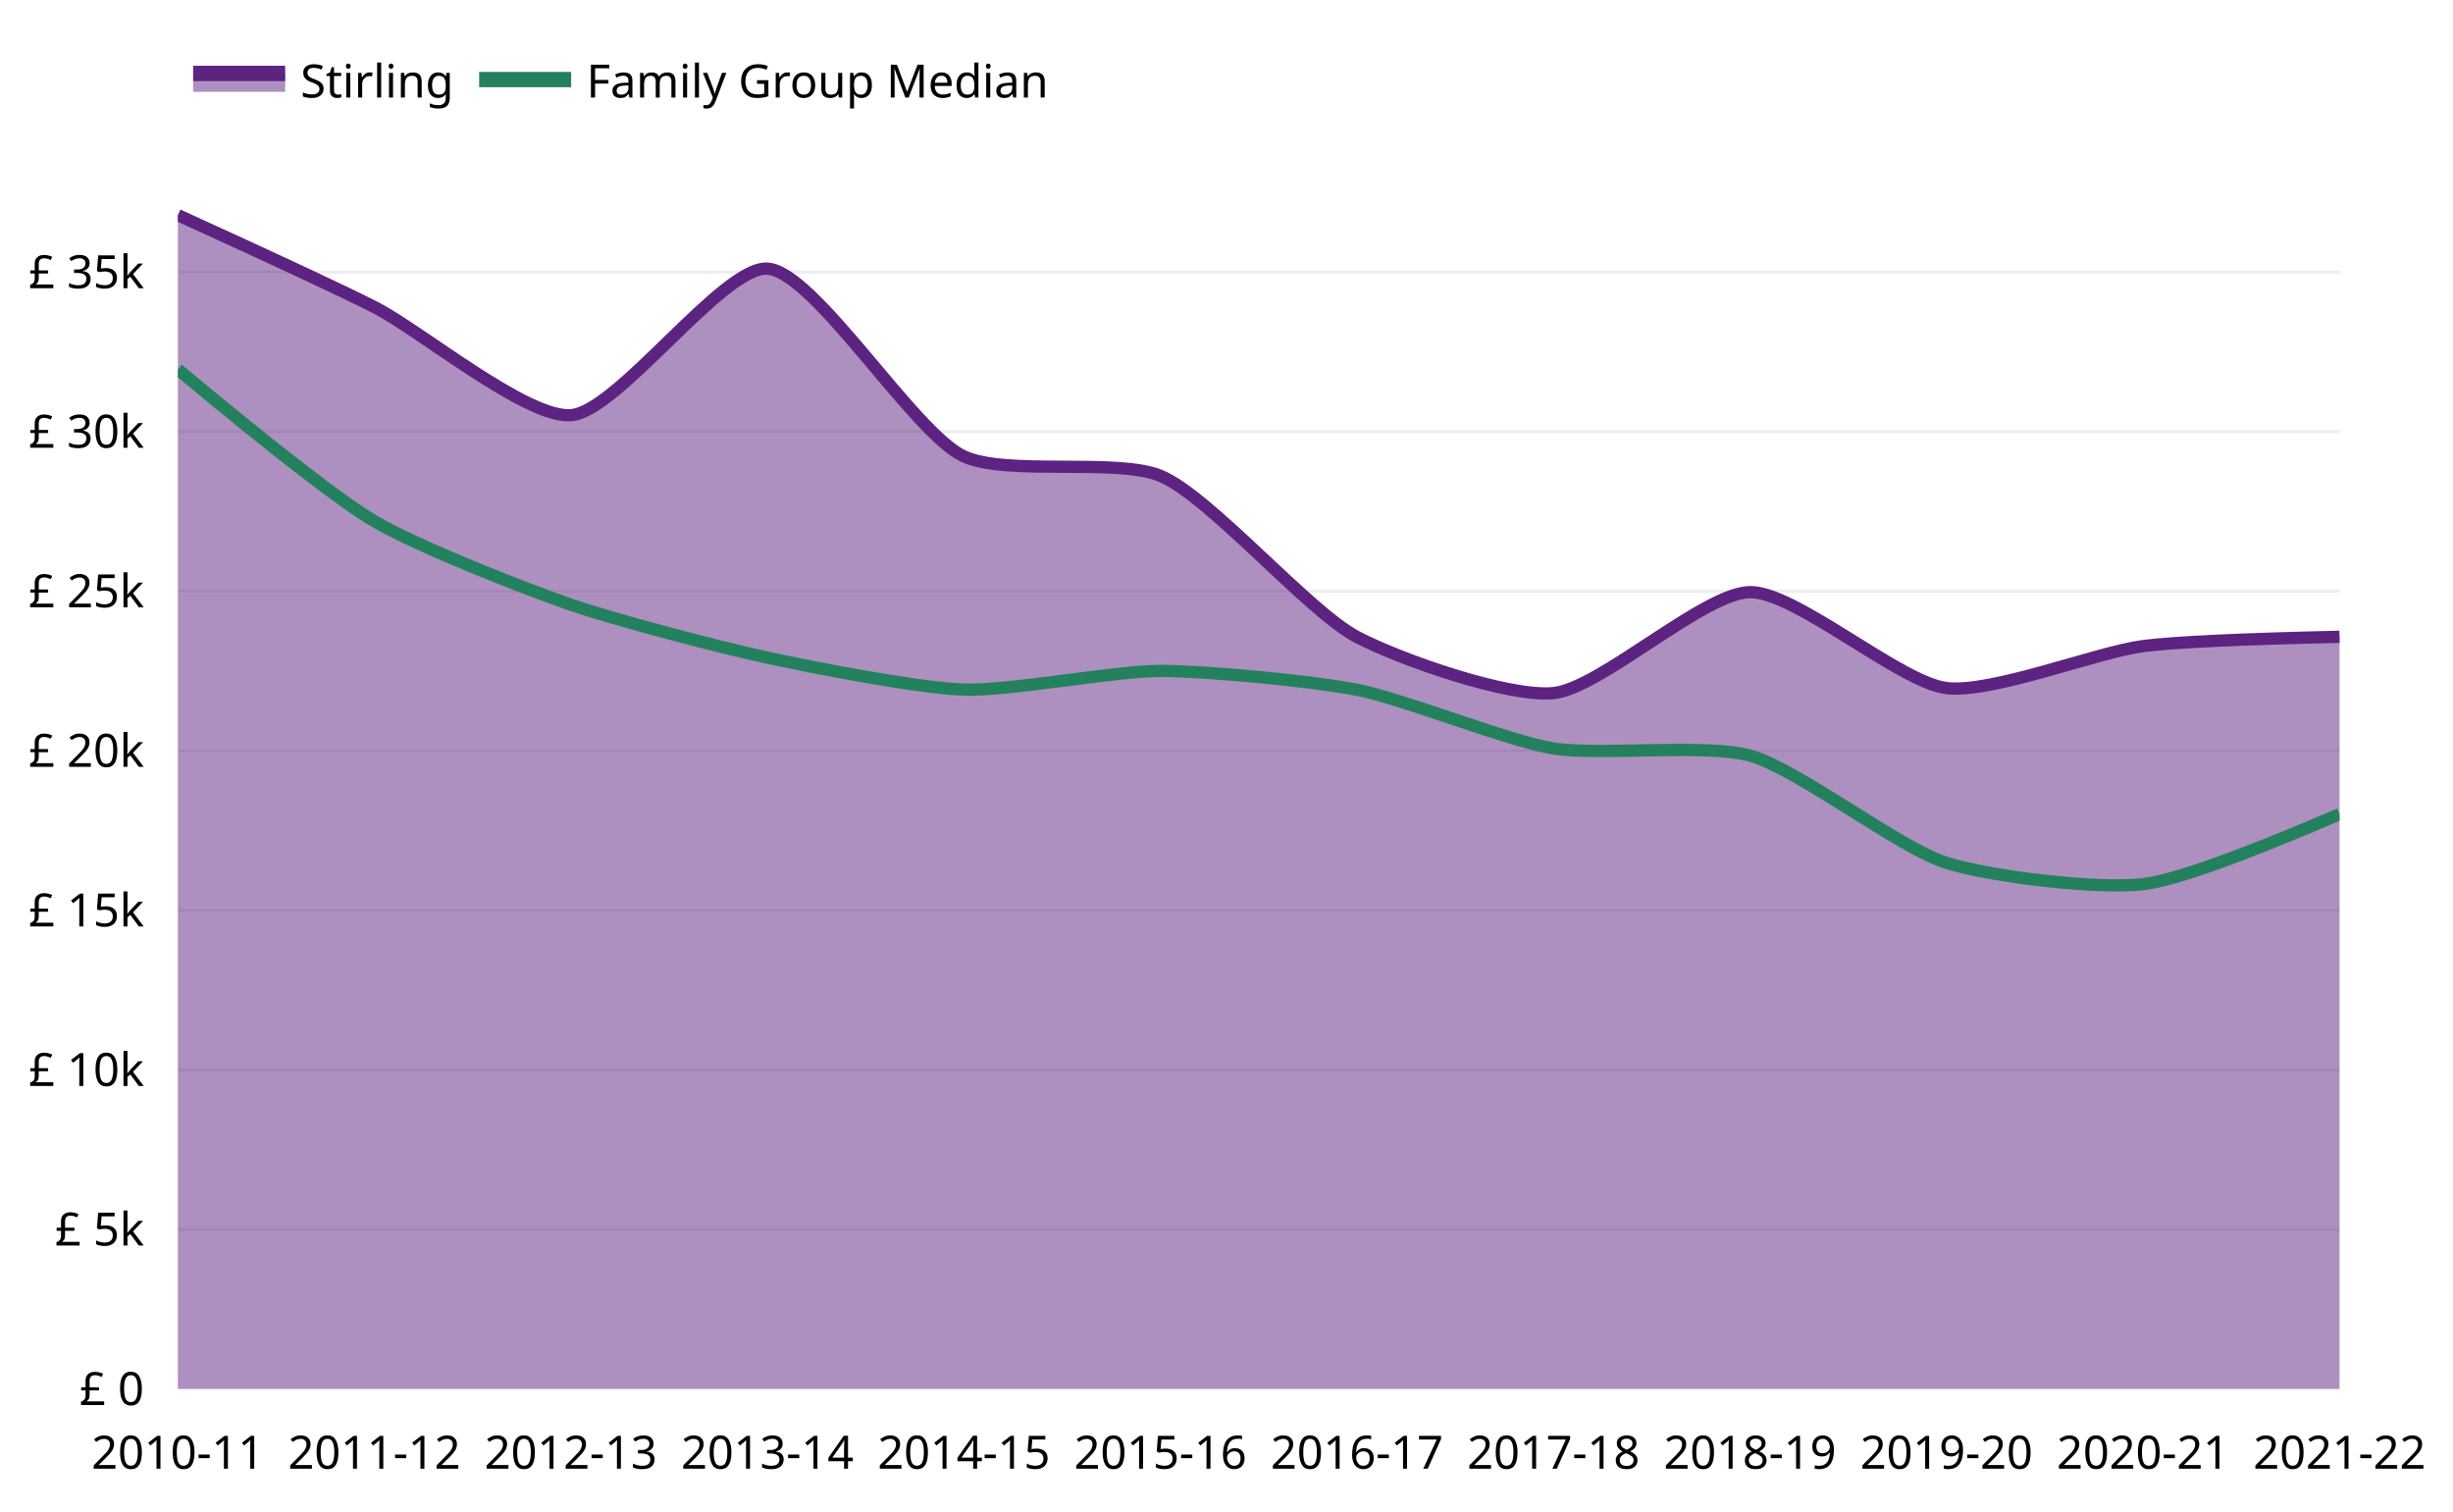
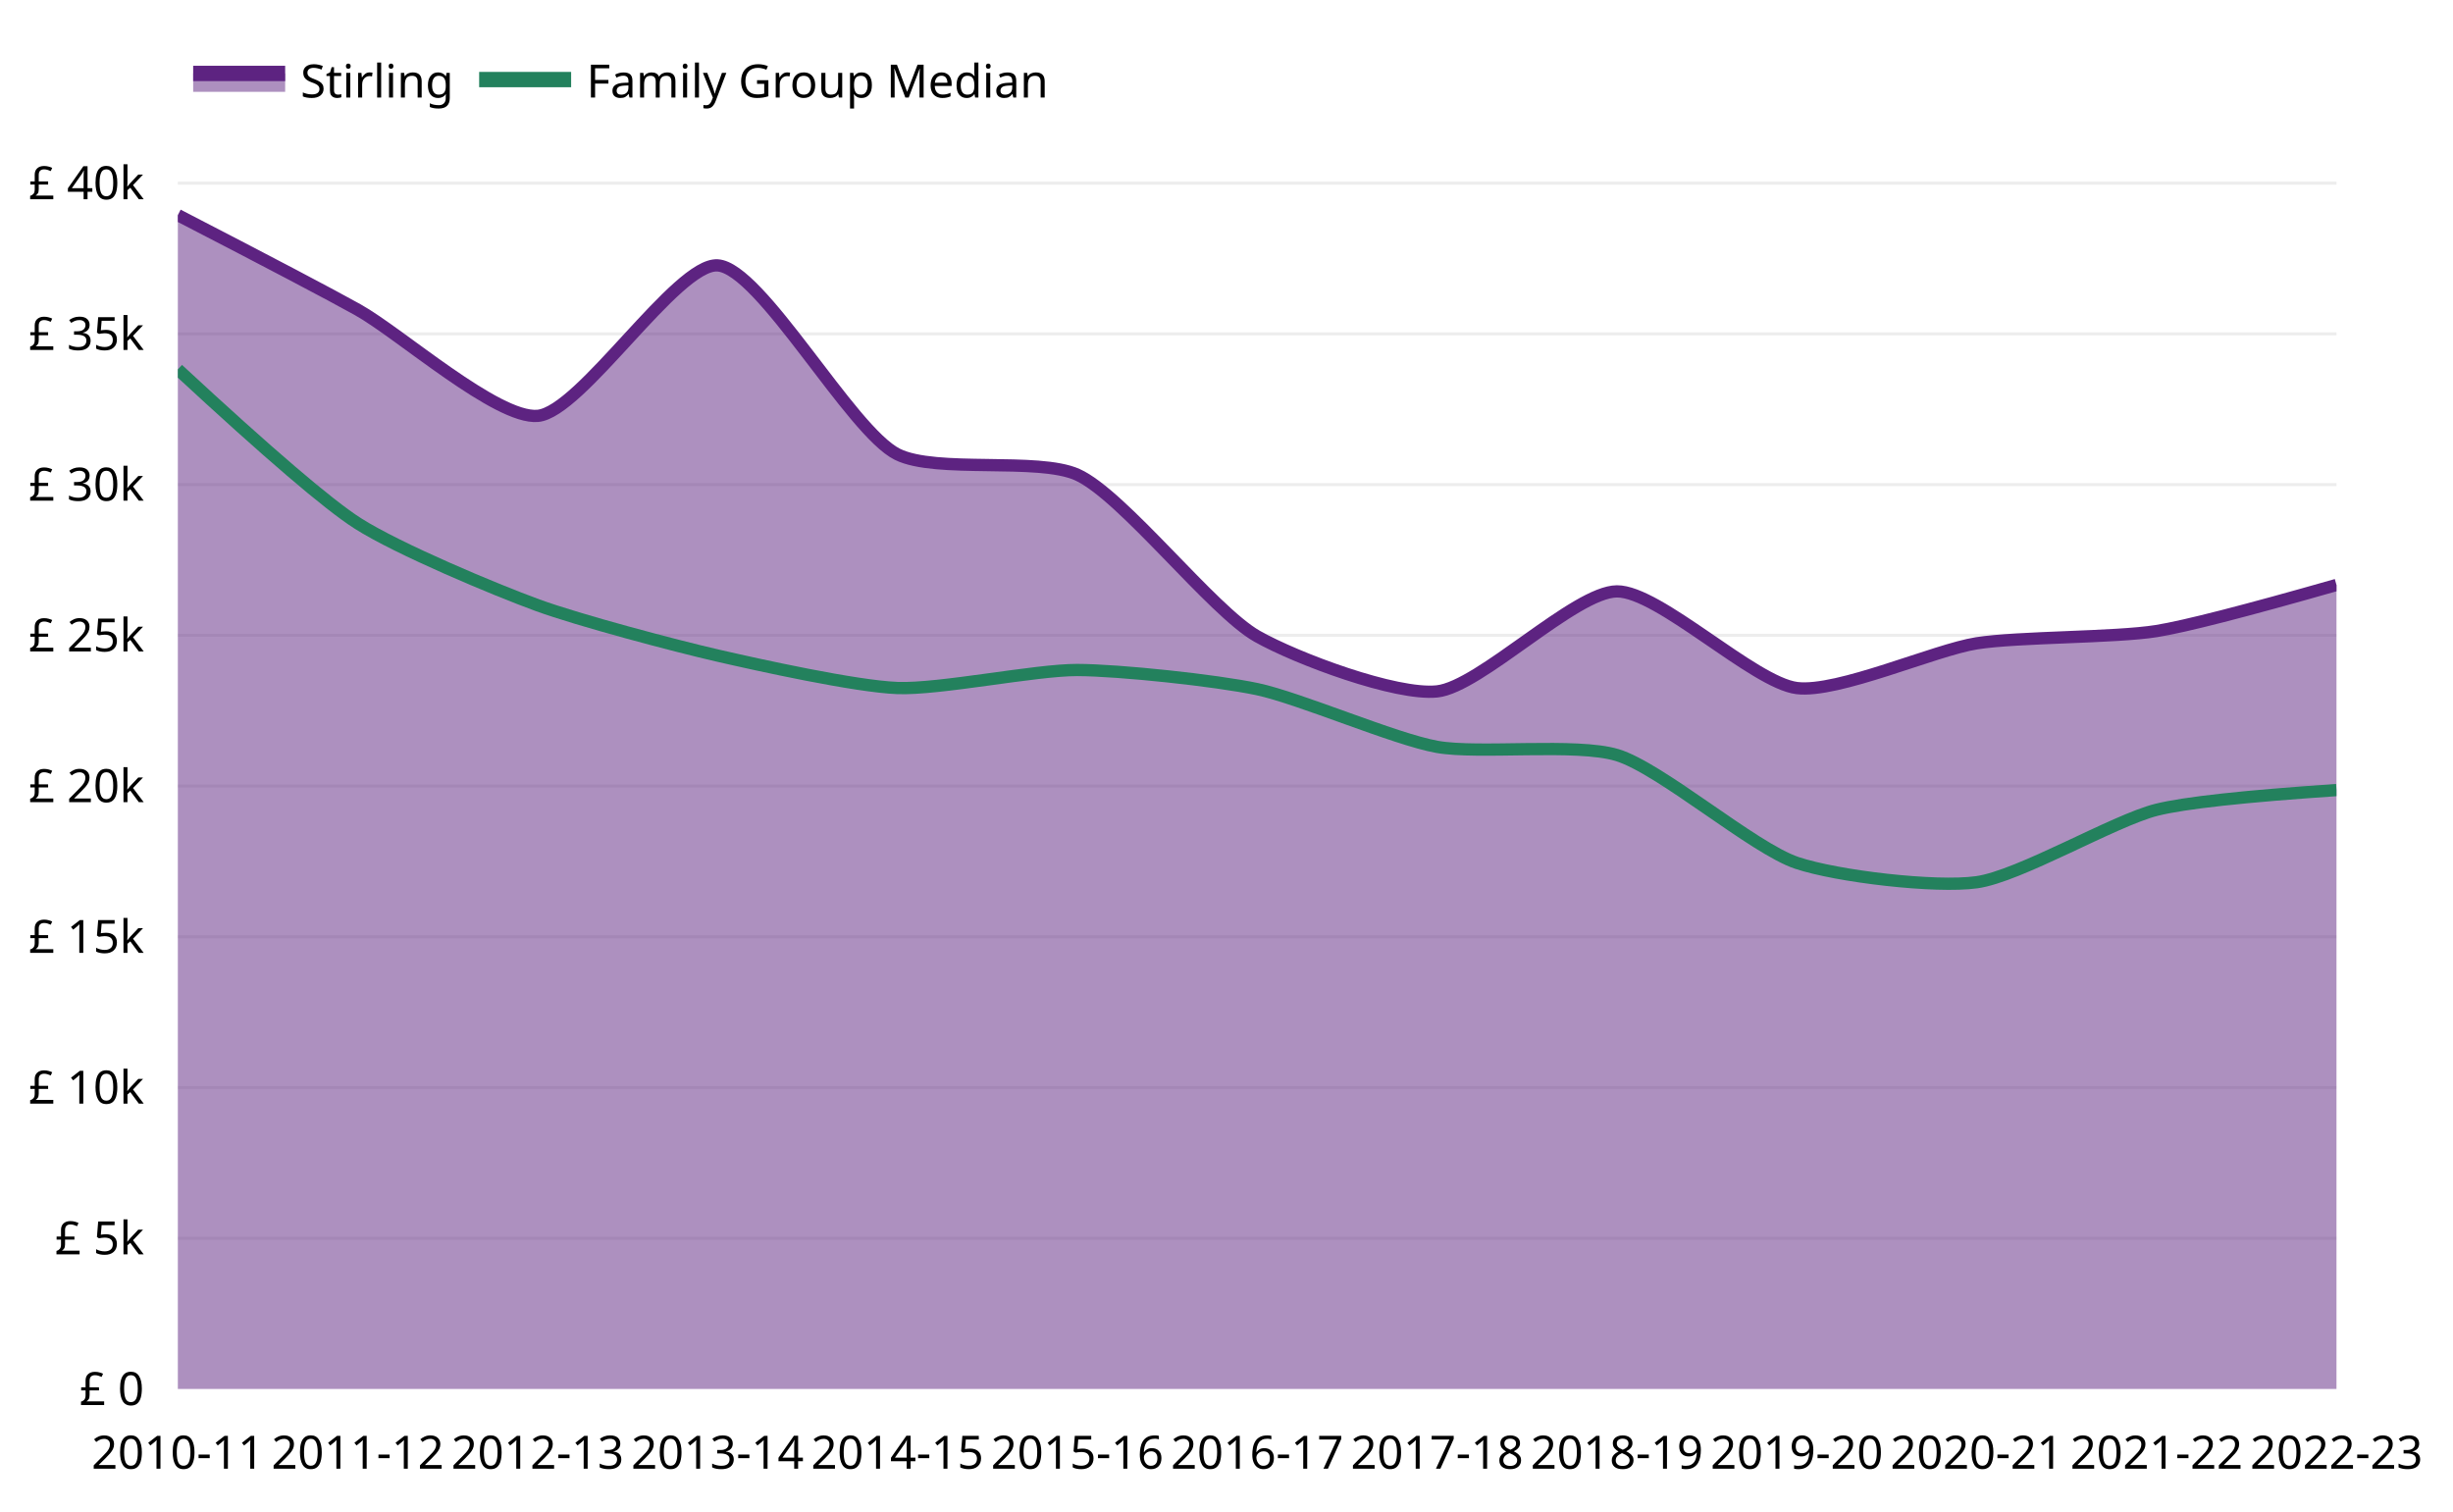
<svg xmlns="http://www.w3.org/2000/svg" class="main-svg" width="800" height="493" style="" viewBox="0 0 800 493">
  <rect x="0" y="0" width="800" height="493" style="fill: rgb(255, 255, 255); fill-opacity: 1;" />
-   <defs id="defs-31321c">
+   <defs id="defs-678fa1">
    <g class="clips">
-       <clipPath id="clip31321cxyplot" class="plotclip">
-         <rect width="705" height="403" />
-       </clipPath>
-       <clipPath class="axesclip" id="clip31321cx">
-         <rect x="58" y="0" width="705" height="493" />
-       </clipPath>
-       <clipPath class="axesclip" id="clip31321cy">
+       <clipPath id="clip678fa1xyplot" class="plotclip">
+         <rect width="704" height="403" />
+       </clipPath>
+       <clipPath class="axesclip" id="clip678fa1x">
+         <rect x="58" y="0" width="704" height="493" />
+       </clipPath>
+       <clipPath class="axesclip" id="clip678fa1y">
        <rect x="0" y="50" width="800" height="403" />
      </clipPath>
-       <clipPath class="axesclip" id="clip31321cxy">
-         <rect x="58" y="50" width="705" height="403" />
+       <clipPath class="axesclip" id="clip678fa1xy">
+         <rect x="58" y="50" width="704" height="403" />
      </clipPath>
    </g>
    <g class="gradients" />
    <g class="patterns" />
  </defs>
  <g class="bglayer">
-     <rect class="bg" x="48" y="40" width="725" height="423" style="fill: rgb(0, 0, 0); fill-opacity: 0; stroke-width: 0;" />
+     <rect class="bg" x="48" y="40" width="724" height="423" style="fill: rgb(0, 0, 0); fill-opacity: 0; stroke-width: 0;" />
  </g>
  <g class="layer-below">
    <g class="imagelayer" />
    <g class="shapelayer" />
  </g>
  <g class="cartesianlayer">
    <g class="subplot xy">
      <g class="layer-subplot">
        <g class="shapelayer" />
        <g class="imagelayer" />
      </g>
+       <g class="minor-gridlayer">
+         <g class="x" />
+         <g class="y" />
+       </g>
      <g class="gridlayer">
        <g class="x">
-           <path class="xgrid crisp" transform="translate(122.09,0)" d="M0,50v403" style="stroke: rgb(255, 255, 255); stroke-opacity: 1; stroke-width: 1px;" />
-           <path class="xgrid crisp" transform="translate(186.18,0)" d="M0,50v403" style="stroke: rgb(255, 255, 255); stroke-opacity: 1; stroke-width: 1px;" />
-           <path class="xgrid crisp" transform="translate(250.27,0)" d="M0,50v403" style="stroke: rgb(255, 255, 255); stroke-opacity: 1; stroke-width: 1px;" />
-           <path class="xgrid crisp" transform="translate(314.36,0)" d="M0,50v403" style="stroke: rgb(255, 255, 255); stroke-opacity: 1; stroke-width: 1px;" />
-           <path class="xgrid crisp" transform="translate(378.45,0)" d="M0,50v403" style="stroke: rgb(255, 255, 255); stroke-opacity: 1; stroke-width: 1px;" />
-           <path class="xgrid crisp" transform="translate(442.55,0)" d="M0,50v403" style="stroke: rgb(255, 255, 255); stroke-opacity: 1; stroke-width: 1px;" />
-           <path class="xgrid crisp" transform="translate(506.64,0)" d="M0,50v403" style="stroke: rgb(255, 255, 255); stroke-opacity: 1; stroke-width: 1px;" />
-           <path class="xgrid crisp" transform="translate(570.73,0)" d="M0,50v403" style="stroke: rgb(255, 255, 255); stroke-opacity: 1; stroke-width: 1px;" />
-           <path class="xgrid crisp" transform="translate(634.82,0)" d="M0,50v403" style="stroke: rgb(255, 255, 255); stroke-opacity: 1; stroke-width: 1px;" />
-           <path class="xgrid crisp" transform="translate(698.91,0)" d="M0,50v403" style="stroke: rgb(255, 255, 255); stroke-opacity: 1; stroke-width: 1px;" />
+           <path class="xgrid crisp" transform="translate(116.67,0)" d="M0,50v403" style="stroke: rgb(255, 255, 255); stroke-opacity: 1; stroke-width: 1px;" />
+           <path class="xgrid crisp" transform="translate(175.33,0)" d="M0,50v403" style="stroke: rgb(255, 255, 255); stroke-opacity: 1; stroke-width: 1px;" />
+           <path class="xgrid crisp" transform="translate(234,0)" d="M0,50v403" style="stroke: rgb(255, 255, 255); stroke-opacity: 1; stroke-width: 1px;" />
+           <path class="xgrid crisp" transform="translate(292.67,0)" d="M0,50v403" style="stroke: rgb(255, 255, 255); stroke-opacity: 1; stroke-width: 1px;" />
+           <path class="xgrid crisp" transform="translate(351.33,0)" d="M0,50v403" style="stroke: rgb(255, 255, 255); stroke-opacity: 1; stroke-width: 1px;" />
+           <path class="xgrid crisp" transform="translate(410,0)" d="M0,50v403" style="stroke: rgb(255, 255, 255); stroke-opacity: 1; stroke-width: 1px;" />
+           <path class="xgrid crisp" transform="translate(468.67,0)" d="M0,50v403" style="stroke: rgb(255, 255, 255); stroke-opacity: 1; stroke-width: 1px;" />
+           <path class="xgrid crisp" transform="translate(527.33,0)" d="M0,50v403" style="stroke: rgb(255, 255, 255); stroke-opacity: 1; stroke-width: 1px;" />
+           <path class="xgrid crisp" transform="translate(586,0)" d="M0,50v403" style="stroke: rgb(255, 255, 255); stroke-opacity: 1; stroke-width: 1px;" />
+           <path class="xgrid crisp" transform="translate(644.67,0)" d="M0,50v403" style="stroke: rgb(255, 255, 255); stroke-opacity: 1; stroke-width: 1px;" />
+           <path class="xgrid crisp" transform="translate(703.33,0)" d="M0,50v403" style="stroke: rgb(255, 255, 255); stroke-opacity: 1; stroke-width: 1px;" />
        </g>
        <g class="y">
-           <path class="ygrid crisp" transform="translate(0,400.96)" d="M58,0h705" style="stroke: rgb(237, 237, 237); stroke-opacity: 1; stroke-width: 1px;" />
-           <path class="ygrid crisp" transform="translate(0,348.92)" d="M58,0h705" style="stroke: rgb(237, 237, 237); stroke-opacity: 1; stroke-width: 1px;" />
-           <path class="ygrid crisp" transform="translate(0,296.89)" d="M58,0h705" style="stroke: rgb(237, 237, 237); stroke-opacity: 1; stroke-width: 1px;" />
-           <path class="ygrid crisp" transform="translate(0,244.85)" d="M58,0h705" style="stroke: rgb(237, 237, 237); stroke-opacity: 1; stroke-width: 1px;" />
-           <path class="ygrid crisp" transform="translate(0,192.81)" d="M58,0h705" style="stroke: rgb(237, 237, 237); stroke-opacity: 1; stroke-width: 1px;" />
-           <path class="ygrid crisp" transform="translate(0,140.77)" d="M58,0h705" style="stroke: rgb(237, 237, 237); stroke-opacity: 1; stroke-width: 1px;" />
-           <path class="ygrid crisp" transform="translate(0,88.74)" d="M58,0h705" style="stroke: rgb(237, 237, 237); stroke-opacity: 1; stroke-width: 1px;" />
+           <path class="ygrid crisp" transform="translate(0,403.84)" d="M58,0h704" style="stroke: rgb(237, 237, 237); stroke-opacity: 1; stroke-width: 1px;" />
+           <path class="ygrid crisp" transform="translate(0,354.68)" d="M58,0h704" style="stroke: rgb(237, 237, 237); stroke-opacity: 1; stroke-width: 1px;" />
+           <path class="ygrid crisp" transform="translate(0,305.52)" d="M58,0h704" style="stroke: rgb(237, 237, 237); stroke-opacity: 1; stroke-width: 1px;" />
+           <path class="ygrid crisp" transform="translate(0,256.36)" d="M58,0h704" style="stroke: rgb(237, 237, 237); stroke-opacity: 1; stroke-width: 1px;" />
+           <path class="ygrid crisp" transform="translate(0,207.2)" d="M58,0h704" style="stroke: rgb(237, 237, 237); stroke-opacity: 1; stroke-width: 1px;" />
+           <path class="ygrid crisp" transform="translate(0,158.04)" d="M58,0h704" style="stroke: rgb(237, 237, 237); stroke-opacity: 1; stroke-width: 1px;" />
+           <path class="ygrid crisp" transform="translate(0,108.89)" d="M58,0h704" style="stroke: rgb(237, 237, 237); stroke-opacity: 1; stroke-width: 1px;" />
+           <path class="ygrid crisp" transform="translate(0,59.73)" d="M58,0h704" style="stroke: rgb(237, 237, 237); stroke-opacity: 1; stroke-width: 1px;" />
        </g>
      </g>
      <g class="zerolinelayer">
-         <path class="yzl zl crisp" transform="translate(0,453)" d="M58,0h705" style="stroke: rgb(255, 255, 255); stroke-opacity: 1; stroke-width: 2px;" />
+         <path class="yzl zl crisp" transform="translate(0,453)" d="M58,0h704" style="stroke: rgb(255, 255, 255); stroke-opacity: 1; stroke-width: 2px;" />
      </g>
      <path class="xlines-below" />
      <path class="ylines-below" />
      <g class="overlines-below" />
      <g class="xaxislayer-below" />
      <g class="yaxislayer-below" />
      <g class="overaxes-below" />
-       <g class="plot" transform="translate(58,50)" clip-path="url(#clip31321cxyplot)">
+       <g class="plot" transform="translate(58,50)" clip-path="url(#clip678fa1xyplot)">
        <g class="scatterlayer mlayer">
-           <g class="trace scatter trace658feb" style="stroke-miterlimit: 2;">
+           <g class="trace scatter trace8c5e5b" style="stroke-miterlimit: 2;">
            <g class="fills">
              <g>
-                 <path class="js-fill" d="M705,403L0,403L0,20.15Q49.26,42.59 64.09,50.13C79.17,57.8 113.54,86.42 128.18,85.41C143.48,84.36 177.68,36.72 192.27,37.61C207.63,38.55 240.01,91.34 256.36,98.85C270.3,105.25 306.33,99.33 320.45,105.18C336.47,111.82 368.69,149.43 384.55,157.74C398.77,165.19 433.97,177.49 448.64,176.04C463.9,174.54 497.74,143.26 512.73,143.11C527.65,142.96 561.54,172.54 576.82,174.41C591.47,176.21 625.88,162.67 640.91,160.72Q655.79,158.79 705,157.68" style="fill: rgb(93, 35, 129); fill-opacity: 0.5; stroke-width: 0;" />
+                 <path class="js-fill" d="M704,403L0,403L0,20.15Q45.07,43.43 58.67,51.01C72.45,58.7 104.02,86.72 117.33,85.63C131.44,84.47 162.66,35.79 176,36.55C190.07,37.35 219.48,90.61 234.67,98.16C247.32,104.45 280.5,99.03 293.33,104.8C308.16,111.47 337.34,149.23 352,157.52C364.93,164.83 397.27,176.9 410.67,175.49C424.68,174.01 455.62,142.97 469.33,142.87C482.99,142.77 513.96,172.64 528,174.4C541.37,176.08 572.88,161.97 586.67,159.8C600.26,157.66 631.74,157.99 645.33,155.81Q659.12,153.59 704,140.77" style="fill: rgb(93, 35, 129); fill-opacity: 0.5; stroke-width: 0;" />
              </g>
            </g>
            <g class="errorbars" />
            <g class="lines">
-               <path class="js-line" d="M0,20.15Q49.26,42.59 64.09,50.13C79.17,57.8 113.54,86.42 128.18,85.41C143.48,84.36 177.68,36.72 192.27,37.61C207.63,38.55 240.01,91.34 256.36,98.85C270.3,105.25 306.33,99.33 320.45,105.18C336.47,111.82 368.69,149.43 384.55,157.74C398.77,165.19 433.97,177.49 448.64,176.04C463.9,174.54 497.74,143.26 512.73,143.11C527.65,142.96 561.54,172.54 576.82,174.41C591.47,176.21 625.88,162.67 640.91,160.72Q655.79,158.79 705,157.68" style="vector-effect: non-scaling-stroke; fill: none; stroke: rgb(93, 35, 129); stroke-opacity: 1; stroke-width: 4px; opacity: 1;" />
+               <path class="js-line" d="M0,20.15Q45.07,43.43 58.67,51.01C72.45,58.7 104.02,86.72 117.33,85.63C131.44,84.47 162.66,35.79 176,36.55C190.07,37.35 219.48,90.61 234.67,98.16C247.32,104.45 280.5,99.03 293.33,104.8C308.16,111.47 337.34,149.23 352,157.52C364.93,164.83 397.27,176.9 410.67,175.49C424.68,174.01 455.62,142.97 469.33,142.87C482.99,142.77 513.96,172.64 528,174.4C541.37,176.08 572.88,161.97 586.67,159.8C600.26,157.66 631.74,157.99 645.33,155.81Q659.12,153.59 704,140.77" style="vector-effect: none; fill: none; stroke: rgb(93, 35, 129); stroke-opacity: 1; stroke-width: 4px; opacity: 1;" />
            </g>
            <g class="points" />
            <g class="text" />
          </g>
-           <g class="trace scatter tracef091e1" style="stroke-miterlimit: 2; opacity: 1;">
+           <g class="trace scatter traceea41ed" style="stroke-miterlimit: 2; opacity: 1;">
            <g class="fills" />
            <g class="errorbars" />
            <g class="lines">
-               <path class="js-line" d="M0,70.47Q48.53,110.88 64.09,119.99C78.52,128.44 113.04,141.98 128.18,147.21C142.96,152.31 177.23,161.25 192.27,164.49C207.14,167.7 241.37,174.41 256.36,174.91C271.28,175.4 305.5,168.8 320.45,168.81C335.41,168.82 369.73,172.07 384.55,174.96C399.65,177.91 433.53,191.6 448.64,194.09C463.44,196.53 498.23,192.45 512.73,196.43C528.2,200.68 561.37,226.58 576.82,231.42C591.34,235.97 626.15,240.1 640.91,238.36Q656.07,236.58 705,215.53" style="vector-effect: non-scaling-stroke; fill: none; stroke: rgb(35, 129, 93); stroke-opacity: 1; stroke-width: 4px; opacity: 1;" />
+               <path class="js-line" d="M0,70.47Q44.3,111.53 58.67,120.69C71.79,129.06 103.44,142.32 117.33,147.39C130.83,152.32 162.24,160.64 176,163.8C189.62,166.93 220.94,173.85 234.67,174.39C248.32,174.93 279.64,168.47 293.33,168.51C307.02,168.55 338.46,171.89 352,174.75C365.84,177.68 396.81,191.09 410.67,193.58C424.2,196.01 456.13,192.26 469.33,196.24C483.58,200.54 513.77,226.65 528,231.42C541.22,235.85 573.21,239.6 586.67,237.73C600.6,235.8 631.4,217.6 645.33,214.1Q658.79,210.72 704,207.67" style="vector-effect: none; fill: none; stroke: rgb(35, 129, 93); stroke-opacity: 1; stroke-width: 4px; opacity: 1;" />
            </g>
            <g class="points" />
            <g class="text" />
          </g>
        </g>
      </g>
      <g class="overplot" />
      <path class="xlines-above crisp" d="M0,0" style="fill: none;" />
      <path class="ylines-above crisp" d="M0,0" style="fill: none;" />
      <g class="overlines-above" />
      <g class="xaxislayer-above">
        <g class="xtick">
          <text text-anchor="middle" x="0" y="479" transform="translate(58,0)" style="font-family: 'Segoe UI Semibold'; font-size: 15px; fill: rgb(0, 0, 0); fill-opacity: 1; white-space: pre; opacity: 1;">2010-11</text>
        </g>
        <g class="xtick">
-           <text text-anchor="middle" x="0" y="479" transform="translate(122.09,0)" style="font-family: 'Segoe UI Semibold'; font-size: 15px; fill: rgb(0, 0, 0); fill-opacity: 1; white-space: pre; opacity: 1;">2011-12</text>
-         </g>
-         <g class="xtick">
-           <text text-anchor="middle" x="0" y="479" transform="translate(186.18,0)" style="font-family: 'Segoe UI Semibold'; font-size: 15px; fill: rgb(0, 0, 0); fill-opacity: 1; white-space: pre; opacity: 1;">2012-13</text>
-         </g>
-         <g class="xtick">
-           <text text-anchor="middle" x="0" y="479" transform="translate(250.27,0)" style="font-family: 'Segoe UI Semibold'; font-size: 15px; fill: rgb(0, 0, 0); fill-opacity: 1; white-space: pre; opacity: 1;">2013-14</text>
-         </g>
-         <g class="xtick">
-           <text text-anchor="middle" x="0" y="479" transform="translate(314.36,0)" style="font-family: 'Segoe UI Semibold'; font-size: 15px; fill: rgb(0, 0, 0); fill-opacity: 1; white-space: pre; opacity: 1;">2014-15</text>
-         </g>
-         <g class="xtick">
-           <text text-anchor="middle" x="0" y="479" transform="translate(378.45,0)" style="font-family: 'Segoe UI Semibold'; font-size: 15px; fill: rgb(0, 0, 0); fill-opacity: 1; white-space: pre; opacity: 1;">2015-16</text>
-         </g>
-         <g class="xtick">
-           <text text-anchor="middle" x="0" y="479" transform="translate(442.55,0)" style="font-family: 'Segoe UI Semibold'; font-size: 15px; fill: rgb(0, 0, 0); fill-opacity: 1; white-space: pre; opacity: 1;">2016-17</text>
-         </g>
-         <g class="xtick">
-           <text text-anchor="middle" x="0" y="479" transform="translate(506.64,0)" style="font-family: 'Segoe UI Semibold'; font-size: 15px; fill: rgb(0, 0, 0); fill-opacity: 1; white-space: pre; opacity: 1;">2017-18</text>
-         </g>
-         <g class="xtick">
-           <text text-anchor="middle" x="0" y="479" transform="translate(570.73,0)" style="font-family: 'Segoe UI Semibold'; font-size: 15px; fill: rgb(0, 0, 0); fill-opacity: 1; white-space: pre; opacity: 1;">2018-19</text>
-         </g>
-         <g class="xtick">
-           <text text-anchor="middle" x="0" y="479" transform="translate(634.82,0)" style="font-family: 'Segoe UI Semibold'; font-size: 15px; fill: rgb(0, 0, 0); fill-opacity: 1; white-space: pre; opacity: 1;">2019-20</text>
-         </g>
-         <g class="xtick">
-           <text text-anchor="middle" x="0" y="479" transform="translate(698.91,0)" style="font-family: 'Segoe UI Semibold'; font-size: 15px; fill: rgb(0, 0, 0); fill-opacity: 1; white-space: pre; opacity: 1;">2020-21</text>
-         </g>
-         <g class="xtick">
-           <text text-anchor="middle" x="0" y="479" transform="translate(763,0)" style="font-family: 'Segoe UI Semibold'; font-size: 15px; fill: rgb(0, 0, 0); fill-opacity: 1; white-space: pre; opacity: 1;">2021-22</text>
+           <text text-anchor="middle" x="0" y="479" transform="translate(116.67,0)" style="font-family: 'Segoe UI Semibold'; font-size: 15px; fill: rgb(0, 0, 0); fill-opacity: 1; white-space: pre; opacity: 1;">2011-12</text>
+         </g>
+         <g class="xtick">
+           <text text-anchor="middle" x="0" y="479" transform="translate(175.33,0)" style="font-family: 'Segoe UI Semibold'; font-size: 15px; fill: rgb(0, 0, 0); fill-opacity: 1; white-space: pre; opacity: 1;">2012-13</text>
+         </g>
+         <g class="xtick">
+           <text text-anchor="middle" x="0" y="479" transform="translate(234,0)" style="font-family: 'Segoe UI Semibold'; font-size: 15px; fill: rgb(0, 0, 0); fill-opacity: 1; white-space: pre; opacity: 1;">2013-14</text>
+         </g>
+         <g class="xtick">
+           <text text-anchor="middle" x="0" y="479" transform="translate(292.67,0)" style="font-family: 'Segoe UI Semibold'; font-size: 15px; fill: rgb(0, 0, 0); fill-opacity: 1; white-space: pre; opacity: 1;">2014-15</text>
+         </g>
+         <g class="xtick">
+           <text text-anchor="middle" x="0" y="479" transform="translate(351.33,0)" style="font-family: 'Segoe UI Semibold'; font-size: 15px; fill: rgb(0, 0, 0); fill-opacity: 1; white-space: pre; opacity: 1;">2015-16</text>
+         </g>
+         <g class="xtick">
+           <text text-anchor="middle" x="0" y="479" transform="translate(410,0)" style="font-family: 'Segoe UI Semibold'; font-size: 15px; fill: rgb(0, 0, 0); fill-opacity: 1; white-space: pre; opacity: 1;">2016-17</text>
+         </g>
+         <g class="xtick">
+           <text text-anchor="middle" x="0" y="479" transform="translate(468.67,0)" style="font-family: 'Segoe UI Semibold'; font-size: 15px; fill: rgb(0, 0, 0); fill-opacity: 1; white-space: pre; opacity: 1;">2017-18</text>
+         </g>
+         <g class="xtick">
+           <text text-anchor="middle" x="0" y="479" transform="translate(527.33,0)" style="font-family: 'Segoe UI Semibold'; font-size: 15px; fill: rgb(0, 0, 0); fill-opacity: 1; white-space: pre; opacity: 1;">2018-19</text>
+         </g>
+         <g class="xtick">
+           <text text-anchor="middle" x="0" y="479" transform="translate(586,0)" style="font-family: 'Segoe UI Semibold'; font-size: 15px; fill: rgb(0, 0, 0); fill-opacity: 1; white-space: pre; opacity: 1;">2019-20</text>
+         </g>
+         <g class="xtick">
+           <text text-anchor="middle" x="0" y="479" transform="translate(644.67,0)" style="font-family: 'Segoe UI Semibold'; font-size: 15px; fill: rgb(0, 0, 0); fill-opacity: 1; white-space: pre; opacity: 1;">2020-21</text>
+         </g>
+         <g class="xtick">
+           <text text-anchor="middle" x="0" y="479" transform="translate(703.33,0)" style="font-family: 'Segoe UI Semibold'; font-size: 15px; fill: rgb(0, 0, 0); fill-opacity: 1; white-space: pre; opacity: 1;">2021-22</text>
+         </g>
+         <g class="xtick">
+           <text text-anchor="middle" x="0" y="479" transform="translate(762,0)" style="font-family: 'Segoe UI Semibold'; font-size: 15px; fill: rgb(0, 0, 0); fill-opacity: 1; white-space: pre; opacity: 1;">2022-23</text>
        </g>
      </g>
      <g class="yaxislayer-above">
        <g class="ytick">
          <text text-anchor="end" x="47" y="5.25" transform="translate(0,453)" style="font-family: 'Segoe UI Semibold'; font-size: 15px; fill: rgb(0, 0, 0); fill-opacity: 1; white-space: pre; opacity: 1;">£ 0</text>
        </g>
        <g class="ytick">
-           <text text-anchor="end" x="47" y="5.25" style="font-family: 'Segoe UI Semibold'; font-size: 15px; fill: rgb(0, 0, 0); fill-opacity: 1; white-space: pre; opacity: 1;" transform="translate(0,400.96)">£ 5k</text>
-         </g>
-         <g class="ytick">
-           <text text-anchor="end" x="47" y="5.25" style="font-family: 'Segoe UI Semibold'; font-size: 15px; fill: rgb(0, 0, 0); fill-opacity: 1; white-space: pre; opacity: 1;" transform="translate(0,348.92)">£ 10k</text>
-         </g>
-         <g class="ytick">
-           <text text-anchor="end" x="47" y="5.25" style="font-family: 'Segoe UI Semibold'; font-size: 15px; fill: rgb(0, 0, 0); fill-opacity: 1; white-space: pre; opacity: 1;" transform="translate(0,296.89)">£ 15k</text>
-         </g>
-         <g class="ytick">
-           <text text-anchor="end" x="47" y="5.25" style="font-family: 'Segoe UI Semibold'; font-size: 15px; fill: rgb(0, 0, 0); fill-opacity: 1; white-space: pre; opacity: 1;" transform="translate(0,244.85)">£ 20k</text>
-         </g>
-         <g class="ytick">
-           <text text-anchor="end" x="47" y="5.25" style="font-family: 'Segoe UI Semibold'; font-size: 15px; fill: rgb(0, 0, 0); fill-opacity: 1; white-space: pre; opacity: 1;" transform="translate(0,192.81)">£ 25k</text>
-         </g>
-         <g class="ytick">
-           <text text-anchor="end" x="47" y="5.25" style="font-family: 'Segoe UI Semibold'; font-size: 15px; fill: rgb(0, 0, 0); fill-opacity: 1; white-space: pre; opacity: 1;" transform="translate(0,140.77)">£ 30k</text>
-         </g>
-         <g class="ytick">
-           <text text-anchor="end" x="47" y="5.25" style="font-family: 'Segoe UI Semibold'; font-size: 15px; fill: rgb(0, 0, 0); fill-opacity: 1; white-space: pre; opacity: 1;" transform="translate(0,88.74)">£ 35k</text>
+           <text text-anchor="end" x="47" y="5.25" style="font-family: 'Segoe UI Semibold'; font-size: 15px; fill: rgb(0, 0, 0); fill-opacity: 1; white-space: pre; opacity: 1;" transform="translate(0,403.84)">£ 5k</text>
+         </g>
+         <g class="ytick">
+           <text text-anchor="end" x="47" y="5.25" style="font-family: 'Segoe UI Semibold'; font-size: 15px; fill: rgb(0, 0, 0); fill-opacity: 1; white-space: pre; opacity: 1;" transform="translate(0,354.68)">£ 10k</text>
+         </g>
+         <g class="ytick">
+           <text text-anchor="end" x="47" y="5.25" style="font-family: 'Segoe UI Semibold'; font-size: 15px; fill: rgb(0, 0, 0); fill-opacity: 1; white-space: pre; opacity: 1;" transform="translate(0,305.52)">£ 15k</text>
+         </g>
+         <g class="ytick">
+           <text text-anchor="end" x="47" y="5.25" style="font-family: 'Segoe UI Semibold'; font-size: 15px; fill: rgb(0, 0, 0); fill-opacity: 1; white-space: pre; opacity: 1;" transform="translate(0,256.36)">£ 20k</text>
+         </g>
+         <g class="ytick">
+           <text text-anchor="end" x="47" y="5.25" style="font-family: 'Segoe UI Semibold'; font-size: 15px; fill: rgb(0, 0, 0); fill-opacity: 1; white-space: pre; opacity: 1;" transform="translate(0,207.2)">£ 25k</text>
+         </g>
+         <g class="ytick">
+           <text text-anchor="end" x="47" y="5.25" style="font-family: 'Segoe UI Semibold'; font-size: 15px; fill: rgb(0, 0, 0); fill-opacity: 1; white-space: pre; opacity: 1;" transform="translate(0,158.04)">£ 30k</text>
+         </g>
+         <g class="ytick">
+           <text text-anchor="end" x="47" y="5.25" style="font-family: 'Segoe UI Semibold'; font-size: 15px; fill: rgb(0, 0, 0); fill-opacity: 1; white-space: pre; opacity: 1;" transform="translate(0,108.89)">£ 35k</text>
+         </g>
+         <g class="ytick">
+           <text text-anchor="end" x="47" y="5.25" style="font-family: 'Segoe UI Semibold'; font-size: 15px; fill: rgb(0, 0, 0); fill-opacity: 1; white-space: pre; opacity: 1;" transform="translate(0,59.73)">£ 40k</text>
        </g>
      </g>
      <g class="overaxes-above" />
    </g>
  </g>
  <g class="polarlayer" />
  <g class="smithlayer" />
  <g class="ternarylayer" />
  <g class="geolayer" />
  <g class="funnelarealayer" />
  <g class="pielayer" />
  <g class="iciclelayer" />
  <g class="treemaplayer" />
  <g class="sunburstlayer" />
  <g class="glimages" />
-   <defs id="topdefs-31321c">
+   <defs id="topdefs-678fa1">
    <g class="clips" />
-     <clipPath id="legend31321c">
+     <clipPath id="legend678fa1">
      <rect width="285" height="33" x="0" y="0" />
    </clipPath>
  </defs>
  <g class="layer-above">
    <g class="imagelayer" />
    <g class="shapelayer" />
  </g>
  <g class="infolayer">
    <g class="legend" pointer-events="all" transform="translate(58,9.7)">
      <rect class="bg" shape-rendering="crispEdges" width="285" height="33" x="0" y="0" style="stroke: rgb(68, 68, 68); stroke-opacity: 1; fill: rgb(0, 0, 0); fill-opacity: 0; stroke-width: 0px;" />
-       <g class="scrollbox" transform="" clip-path="url(#legend31321c)">
+       <g class="scrollbox" transform="" clip-path="url(#legend678fa1)">
        <g class="groups">
          <g class="traces" transform="translate(0,16.25)" style="opacity: 1;">
            <text class="legendtext" text-anchor="start" x="40" y="5.85" style="font-family: 'Segoe UI Semibold'; font-size: 15px; fill: rgb(0, 0, 0); fill-opacity: 1; white-space: pre;">Stirling</text>
            <g class="layers">
              <g class="legendfill">
                <path class="js-fill" d="M5,-2h30v6h-30z" style="stroke-width: 0; fill: rgb(93, 35, 129); fill-opacity: 0.5;" />
              </g>
              <g class="legendlines">
                <path class="js-line" d="M5,-2h30" style="fill: none; stroke: rgb(93, 35, 129); stroke-opacity: 1; stroke-width: 5px;" />
              </g>
              <g class="legendsymbols">
                <g class="legendpoints" />
              </g>
            </g>
            <rect class="legendtoggle" x="0" y="-11.25" width="90.766" height="22.5" style="fill: rgb(0, 0, 0); fill-opacity: 0;" />
          </g>
          <g class="traces" transform="translate(93.26562,16.25)" style="opacity: 1;">
            <text class="legendtext" text-anchor="start" x="40" y="5.85" style="font-family: 'Segoe UI Semibold'; font-size: 15px; fill: rgb(0, 0, 0); fill-opacity: 1; white-space: pre;">Family Group Median</text>
            <g class="layers" style="opacity: 1;">
              <g class="legendfill" />
              <g class="legendlines">
                <path class="js-line" d="M5,0h30" style="fill: none; stroke: rgb(35, 129, 93); stroke-opacity: 1; stroke-width: 5px;" />
              </g>
              <g class="legendsymbols">
                <g class="legendpoints" />
              </g>
            </g>
            <rect class="legendtoggle" x="0" y="-11.25" width="188.609" height="22.5" style="fill: rgb(0, 0, 0); fill-opacity: 0;" />
          </g>
        </g>
      </g>
      <rect class="scrollbar" rx="20" ry="3" width="0" height="0" x="0" y="0" style="fill: rgb(128, 139, 164); fill-opacity: 1;" />
    </g>
    <g class="g-gtitle" />
    <g class="g-xtitle" />
    <g class="g-ytitle" />
  </g>
</svg>
